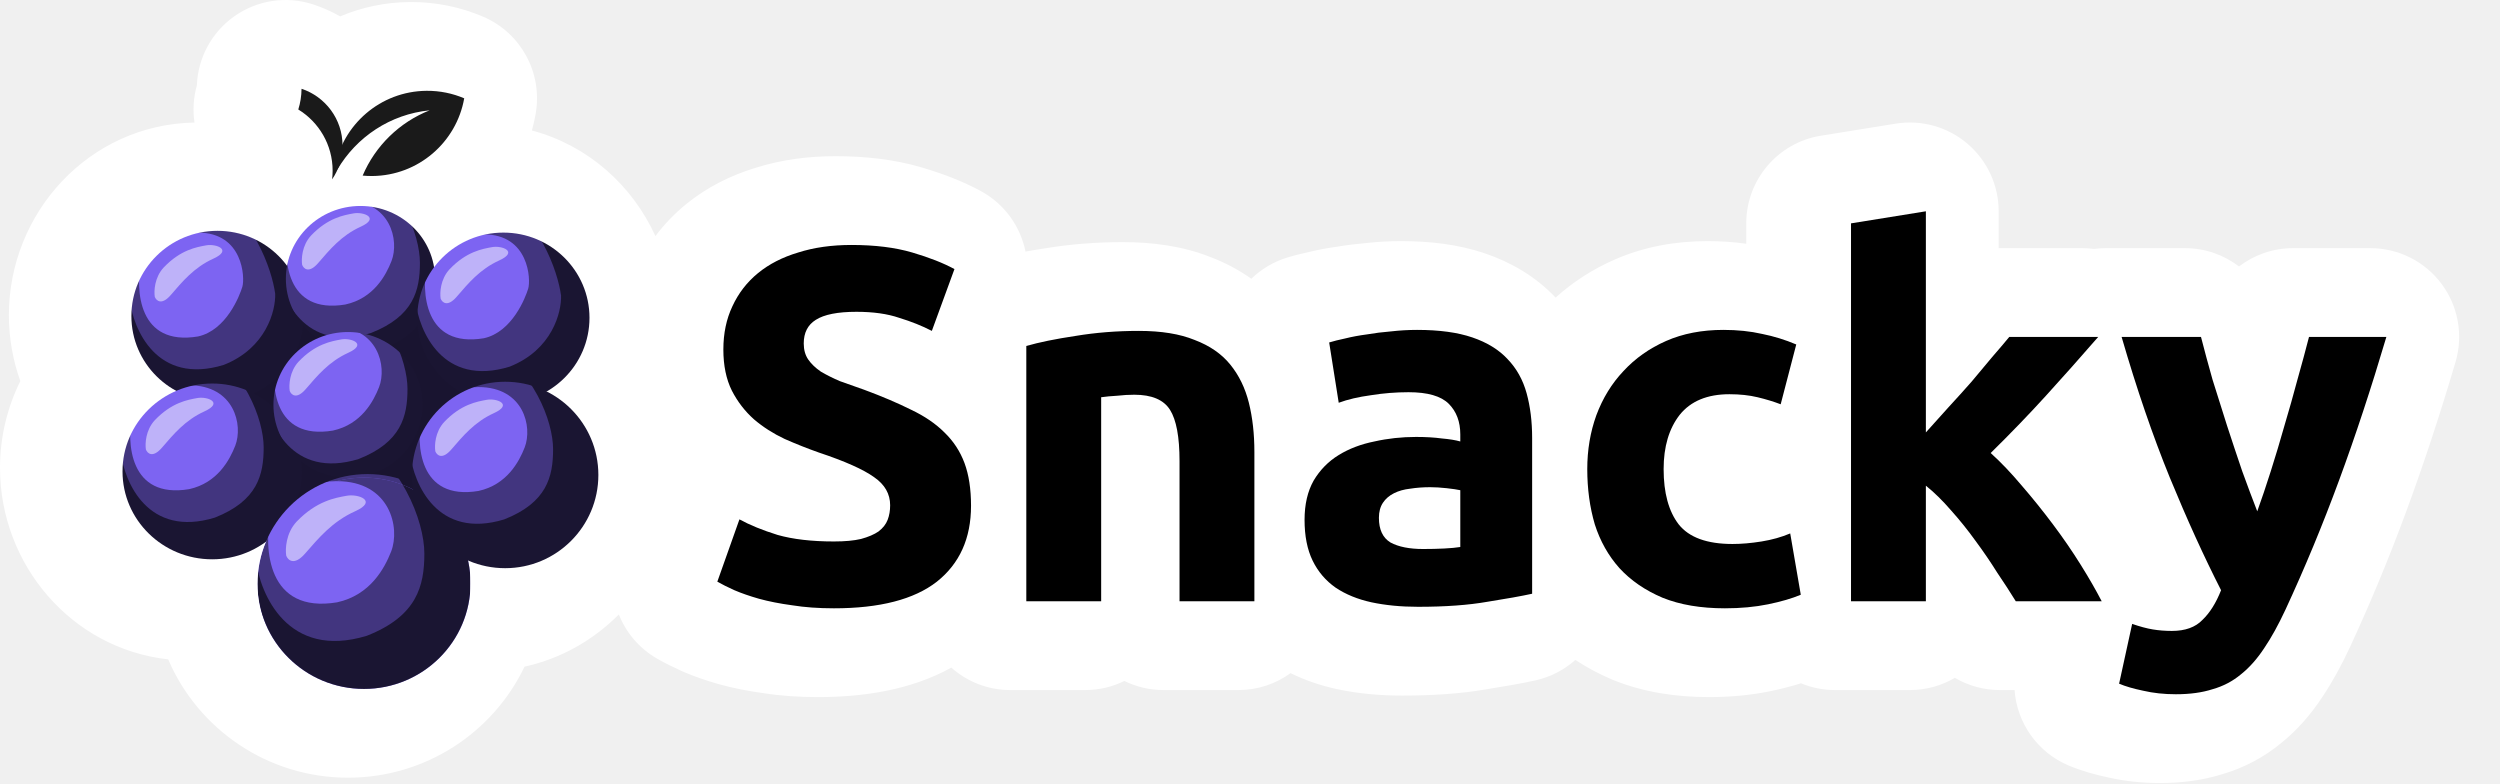
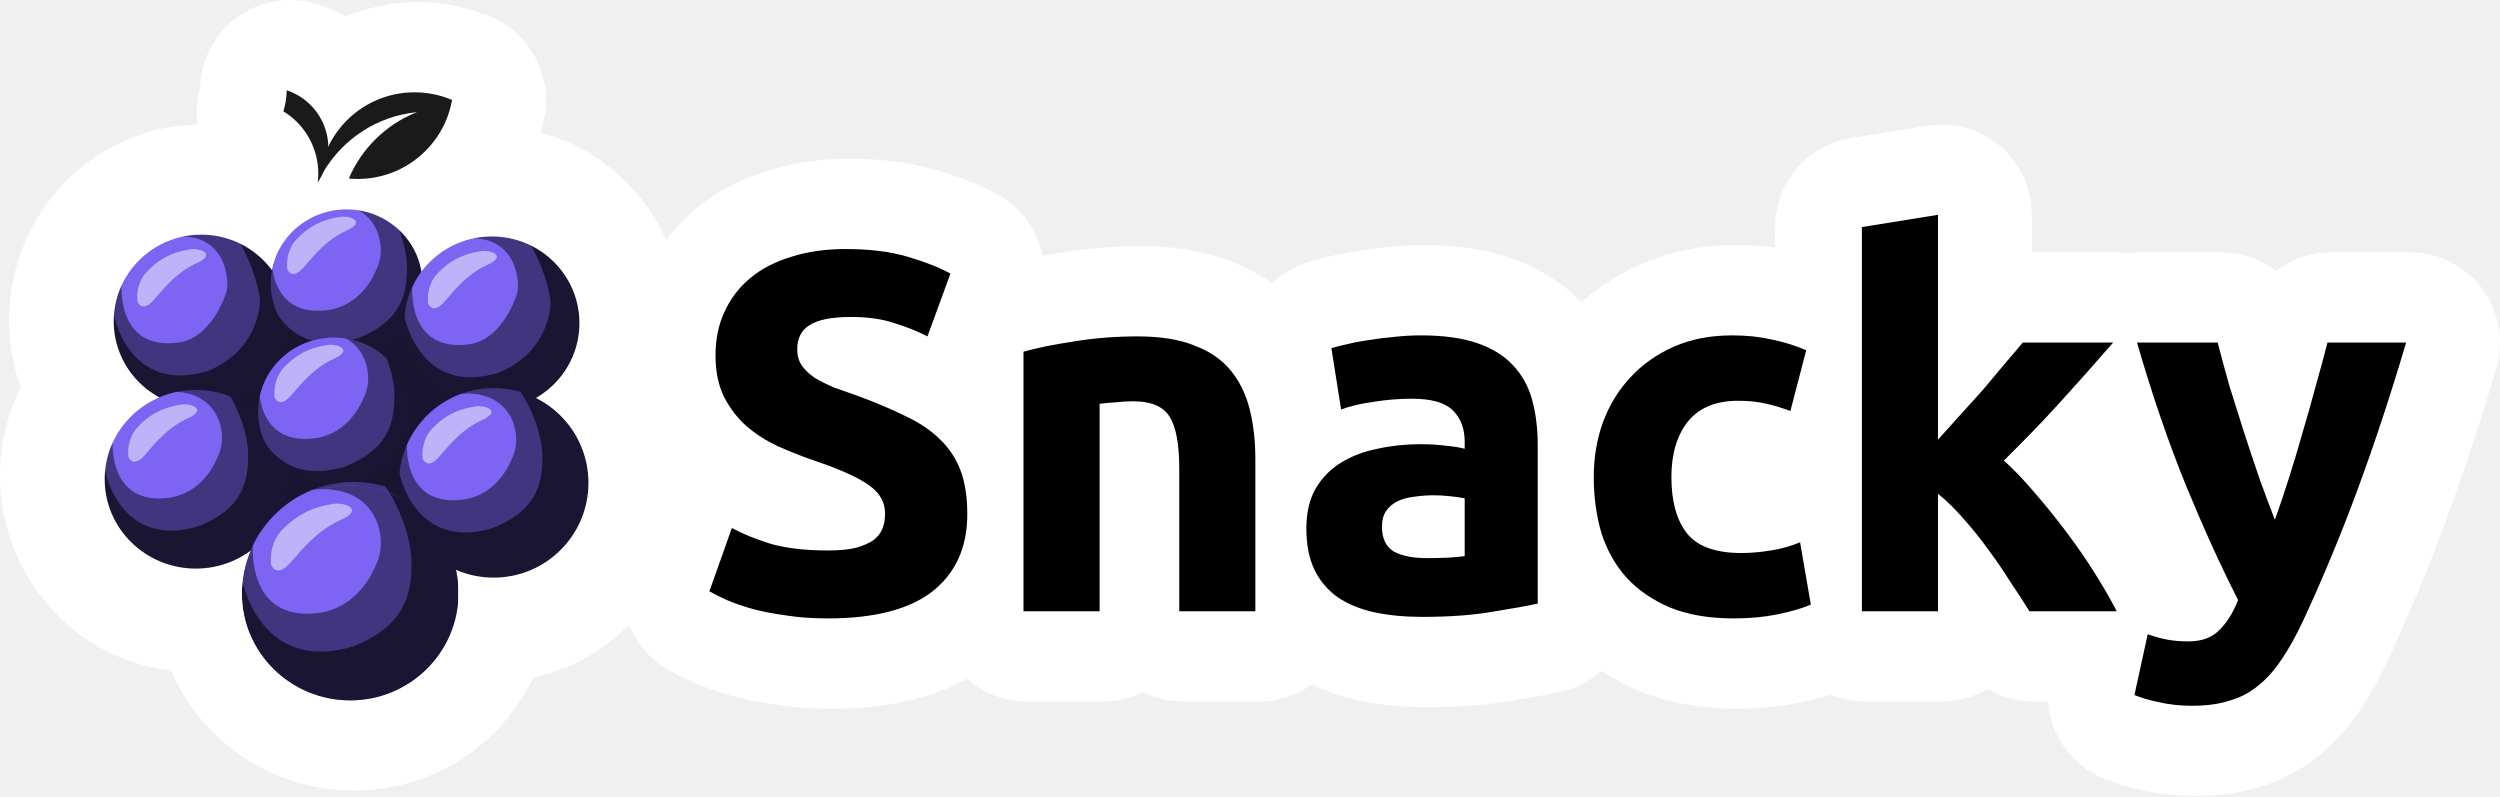
- <svg xmlns="http://www.w3.org/2000/svg" width="1408" height="441" viewBox="0 0 1408 441" fill="none">
+ <svg xmlns="http://www.w3.org/2000/svg" width="1385" height="441" viewBox="0 0 1385 441" fill="none">
  <path fill-rule="evenodd" clip-rule="evenodd" d="M295.413 375.465C277.694 412.567 239.648 438 196 438C150.759 438 111.536 410.676 94.729 371.356C40.177 365.335 0 317.924 0 263.5C0 246.121 4.097 229.456 11.452 214.626C7.266 202.953 5 190.424 5 177.5C5 119.862 50.064 70.089 109.541 69.018C108.523 62.188 108.91 55.083 110.865 48.134C111.441 32.686 119.139 18.34 131.758 9.321C144.752 0.035 161.401 -2.486 176.561 2.54C181.816 4.281 186.842 6.53 191.58 9.228C203.649 4.127 216.902 1.259 230.83 1.147C245.369 1.03 259.354 3.959 272.073 9.388C293.446 18.509 305.717 41.154 301.69 64.04C301.126 67.244 300.414 70.397 299.562 73.493C330.93 81.799 356.059 104.206 369.137 132.97C374.058 126.394 379.777 120.419 386.25 115.122C398.184 105.354 411.708 98.689 425.812 94.43C440.305 89.865 455.397 87.964 470.545 87.964C487.109 87.964 503.505 89.715 518.893 94.243C530.645 97.7 542.159 102.018 552.496 107.659C565.878 114.96 574.729 127.615 577.568 141.689C581.26 141.017 585.055 140.392 588.934 139.806C603.058 137.477 617.565 136.364 632.395 136.364C648.845 136.364 666.046 138.483 682.095 144.922C689.988 147.959 697.647 151.934 704.757 156.998C710.274 151.635 717.096 147.483 724.882 145.086C728.969 143.828 733.249 142.775 737.467 141.868C742.669 140.606 747.956 139.634 753.286 138.906C758.632 138.008 764.057 137.338 769.544 136.876C776.046 136.159 782.57 135.797 789.106 135.797C804.934 135.797 821.193 137.544 836.368 142.719C850.591 147.57 864.601 155.417 876.126 167.606C885.954 158.695 897.096 151.6 909.226 146.261C926 138.878 943.793 135.797 961.624 135.797C968.935 135.797 976.248 136.256 983.49 137.282V125.793C983.49 101.249 1001.31 80.334 1025.54 76.43L1067.69 69.637C1082.16 67.306 1096.92 71.437 1108.07 80.937C1119.22 90.436 1125.65 104.35 1125.65 119V139.76H1172.7C1174.92 139.76 1177.13 139.908 1179.3 140.196C1181.47 139.907 1183.67 139.76 1185.89 139.76H1230.6C1241.91 139.76 1252.51 143.556 1261.01 150.075C1269.52 143.556 1280.12 139.76 1291.43 139.76H1335C1350.77 139.76 1365.62 147.202 1375.06 159.839C1384.5 172.476 1387.42 188.825 1382.94 203.949C1374.18 233.552 1364.98 261.48 1355.32 287.706C1345.62 314.039 1335.01 339.636 1323.49 364.489L1323.44 364.588C1318.75 374.639 1313.6 384.162 1307.84 392.703C1301.68 402.04 1294.15 410.876 1284.93 418.35C1275.03 426.557 1263.76 432.477 1251.56 436.04C1239.84 439.696 1227.86 441 1216.45 441C1206.75 441 1196.98 440.052 1187.34 437.859C1180.11 436.337 1172.43 434.235 1165.07 431.136C1147.37 423.682 1135.92 407.015 1134.6 388.638H1126.29C1117.25 388.638 1108.54 386.192 1100.98 381.756C1093.55 386.13 1084.89 388.638 1075.65 388.638H1033.49C1026.69 388.638 1020.21 387.282 1014.31 384.826C1008.56 386.661 1002.68 388.121 996.856 389.316C985.663 391.613 974.128 392.601 962.473 392.601C944.215 392.601 925.845 389.96 908.659 383.017C908.405 382.914 908.152 382.81 907.9 382.703C900.695 379.653 893.769 375.99 887.236 371.66C880.976 377.264 873.252 381.341 864.587 383.237C857.227 384.847 847.855 386.514 836.912 388.247C822.547 390.732 806.62 391.752 789.672 391.752C777.164 391.752 764.815 390.652 752.878 388.094C752.797 388.076 752.716 388.059 752.635 388.041C743.867 386.116 735.17 383.221 726.837 379.11C718.592 385.103 708.444 388.638 697.471 388.638H655.313C647.391 388.638 639.9 386.796 633.244 383.517C626.588 386.796 619.096 388.638 611.175 388.638H569.017C556.261 388.638 544.621 383.862 535.788 376C512.91 388.664 486.236 392.601 460.642 392.601C450.101 392.601 439.764 391.933 429.83 390.366C421.349 389.197 413.069 387.598 405.183 385.421C405.036 385.381 404.89 385.34 404.743 385.298C397.953 383.357 391.261 381.086 384.918 378.366C384.643 378.248 384.369 378.128 384.096 378.005C379.341 375.864 374.615 373.539 370.187 371.008C360.034 365.204 352.593 356.289 348.529 346.052C334.27 360.435 316.057 370.904 295.413 375.465Z" fill="white" />
-   <ellipse cx="195.5" cy="227" rx="67.5" ry="67" fill="#7D64F2" />
-   <ellipse cx="195.5" cy="227" rx="67.5" ry="67" fill="black" fill-opacity="0.8" />
-   <mask id="mask0_728_422" style="mask-type:alpha" maskUnits="userSpaceOnUse" x="74" y="130" width="97" height="96">
-     <ellipse cx="122.5" cy="178" rx="48.5" ry="48" fill="#7D64F2" />
+   <ellipse cx="184.5" cy="227" rx="67.5" ry="67" fill="#7D64F2" />
+   <ellipse cx="184.5" cy="227" rx="67.5" ry="67" fill="black" fill-opacity="0.8" />
+   <mask id="mask0_728_422" style="mask-type:alpha" maskUnits="userSpaceOnUse" x="63" y="130" width="97" height="96">
+     <ellipse cx="111.5" cy="178" rx="48.5" ry="48" fill="#7D64F2" />
  </mask>
  <g mask="url(#mask0_728_422)">
-     <ellipse cx="120.5" cy="177.5" rx="56.5" ry="58.5" fill="#7D64F2" />
-     <ellipse cx="120.5" cy="177.5" rx="56.5" ry="58.5" fill="black" fill-opacity="0.79" />
-     <path opacity="0.4" d="M125.991 205.521C88.397 217.037 75 185.644 73 168.508C76.166 141.263 89.197 90.575 115.992 105.792C142.788 121.008 153.153 151.887 154.986 165.424C155.319 174.849 149.986 196.062 125.991 205.521Z" fill="#7D64F2" />
-     <path d="M111.5 189.5C77.9 195.1 76.166 163.5 79.5 147C81.667 141.667 91.1 131 111.5 131C137 131 138 156.5 136.5 161.5C135 166.5 127.5 186 111.5 189.5Z" fill="#7D64F2" />
-     <path opacity="0.5" d="M96.171 166.171C90.971 172.171 88.005 169.338 87.171 167.171C86.671 164.004 86.971 156.271 92.171 150.671C101.671 140.671 110.671 139.171 116.171 138.171C121.671 137.171 131.171 140.671 120.171 145.671C109.171 150.671 102.671 158.671 96.171 166.171Z" fill="white" />
+     <ellipse cx="109.5" cy="177.5" rx="56.5" ry="58.5" fill="#7D64F2" />
+     <ellipse cx="109.5" cy="177.5" rx="56.5" ry="58.5" fill="black" fill-opacity="0.79" />
+     <path opacity="0.4" d="M114.991 205.521C77.397 217.037 64 185.644 62 168.508C65.166 141.263 78.197 90.575 104.992 105.792C131.788 121.008 142.153 151.887 143.986 165.424C144.319 174.849 138.986 196.062 114.991 205.521Z" fill="#7D64F2" />
+     <path d="M100.5 189.5C66.9 195.1 65.166 163.5 68.5 147C70.667 141.667 80.1 131 100.5 131C126 131 127 156.5 125.5 161.5C124 166.5 116.5 186 100.5 189.5Z" fill="#7D64F2" />
+     <path opacity="0.5" d="M85.171 166.171C79.971 172.171 77.005 169.338 76.171 167.171C75.671 164.004 75.971 156.271 81.171 150.671C90.671 140.671 99.671 139.171 105.171 138.171C110.671 137.171 120.171 140.671 109.171 145.671C98.171 150.671 91.671 158.671 85.171 166.171Z" fill="white" />
  </g>
-   <mask id="mask1_728_422" style="mask-type:alpha" maskUnits="userSpaceOnUse" x="161" y="116" width="84" height="82">
-     <ellipse cx="203" cy="157" rx="42" ry="41" fill="#7D64F2" />
+   <mask id="mask1_728_422" style="mask-type:alpha" maskUnits="userSpaceOnUse" x="150" y="116" width="84" height="82">
+     <ellipse cx="192" cy="157" rx="42" ry="41" fill="#7D64F2" />
  </mask>
  <g mask="url(#mask1_728_422)">
-     <ellipse cx="203.5" cy="159.5" rx="45.5" ry="44.5" fill="#7D64F2" />
-     <ellipse cx="203.5" cy="159.5" rx="45.5" ry="44.5" fill="black" fill-opacity="0.79" />
-     <path opacity="0.4" d="M208.991 187.521C171.397 199.037 158 167.644 156 150.508C159.166 123.263 172.197 72.575 198.992 87.792C225.788 103.008 236.5 132.5 236.5 148C236.5 163.5 232.986 178.062 208.991 187.521Z" fill="#7D64F2" />
-     <path d="M194.5 171.5C160.9 177.1 159.167 145.5 162.5 129C164.667 123.667 174.1 113 194.5 113C220 113 225 135.5 220.5 147C217.37 155 210.5 168 194.5 171.5Z" fill="#7D64F2" />
-     <path opacity="0.5" d="M179.171 148.171C173.971 154.171 171.005 151.338 170.171 149.171C169.671 146.004 169.971 138.271 175.171 132.671C184.671 122.671 193.671 121.171 199.171 120.171C204.671 119.171 214.171 122.671 203.171 127.671C192.171 132.671 185.671 140.671 179.171 148.171Z" fill="white" />
+     <ellipse cx="192.5" cy="159.5" rx="45.5" ry="44.5" fill="#7D64F2" />
+     <ellipse cx="192.5" cy="159.5" rx="45.5" ry="44.5" fill="black" fill-opacity="0.79" />
+     <path opacity="0.4" d="M197.991 187.521C160.397 199.037 147 167.644 145 150.508C148.166 123.263 161.197 72.575 187.992 87.792C214.788 103.008 225.5 132.5 225.5 148C225.5 163.5 221.986 178.062 197.991 187.521Z" fill="#7D64F2" />
+     <path d="M183.5 171.5C149.9 177.1 148.167 145.5 151.5 129C153.667 123.667 163.1 113 183.5 113C209 113 214 135.5 209.5 147C206.37 155 199.5 168 183.5 171.5Z" fill="#7D64F2" />
+     <path opacity="0.5" d="M168.171 148.171C162.971 154.171 160.005 151.338 159.171 149.171C158.671 146.004 158.971 138.271 164.171 132.671C173.671 122.671 182.671 121.171 188.171 120.171C193.671 119.171 203.171 122.671 192.171 127.671C181.171 132.671 174.671 140.671 168.171 148.171Z" fill="white" />
  </g>
-   <mask id="mask2_728_422" style="mask-type:alpha" maskUnits="userSpaceOnUse" x="69" y="216" width="101" height="99">
-     <ellipse cx="119.5" cy="265.5" rx="50.5" ry="49.5" fill="#7D64F2" />
+   <mask id="mask2_728_422" style="mask-type:alpha" maskUnits="userSpaceOnUse" x="58" y="216" width="101" height="99">
+     <ellipse cx="108.5" cy="265.5" rx="50.5" ry="49.5" fill="#7D64F2" />
  </mask>
  <g mask="url(#mask2_728_422)">
-     <ellipse cx="115.5" cy="263.5" rx="56.5" ry="58.5" fill="#7D64F2" />
-     <ellipse cx="115.5" cy="263.5" rx="56.5" ry="58.5" fill="black" fill-opacity="0.79" />
-     <path opacity="0.4" d="M120.991 291.521C83.397 303.037 70 271.644 68 254.508C71.166 227.263 84.197 176.575 110.992 191.792C137.788 207.008 148.5 236.5 148.5 252C148.5 267.5 144.986 282.062 120.991 291.521Z" fill="#7D64F2" />
-     <path d="M106.5 275.5C72.9 281.1 71.166 249.5 74.5 233C76.667 227.667 86.1 217 106.5 217C132 217 137 239.5 132.5 251C129.37 259 122.5 272 106.5 275.5Z" fill="#7D64F2" />
-     <path opacity="0.5" d="M91.171 252.171C85.971 258.171 83.005 255.338 82.171 253.171C81.671 250.004 81.971 242.271 87.171 236.671C96.671 226.671 105.671 225.171 111.171 224.171C116.671 223.171 126.171 226.671 115.171 231.671C104.171 236.671 97.671 244.671 91.171 252.171Z" fill="white" />
+     <ellipse cx="104.5" cy="263.5" rx="56.5" ry="58.5" fill="#7D64F2" />
+     <ellipse cx="104.5" cy="263.5" rx="56.5" ry="58.5" fill="black" fill-opacity="0.79" />
+     <path opacity="0.4" d="M109.991 291.521C72.397 303.037 59 271.644 57 254.508C60.166 227.263 73.197 176.575 99.993 191.792C126.788 207.008 137.5 236.5 137.5 252C137.5 267.5 133.986 282.062 109.991 291.521Z" fill="#7D64F2" />
+     <path d="M95.5 275.5C61.9 281.1 60.166 249.5 63.5 233C65.667 227.667 75.1 217 95.5 217C121 217 126 239.5 121.5 251C118.37 259 111.5 272 95.5 275.5Z" fill="#7D64F2" />
+     <path opacity="0.5" d="M80.171 252.171C74.971 258.171 72.005 255.338 71.171 253.171C70.671 250.004 70.971 242.271 76.171 236.671C85.671 226.671 94.671 225.171 100.171 224.171C105.671 223.171 115.171 226.671 104.171 231.671C93.171 236.671 86.671 244.671 80.171 252.171Z" fill="white" />
  </g>
-   <mask id="mask3_728_422" style="mask-type:alpha" maskUnits="userSpaceOnUse" x="235" y="131" width="97" height="96">
-     <ellipse cx="283.5" cy="179" rx="48.5" ry="48" fill="#7D64F2" />
+   <mask id="mask3_728_422" style="mask-type:alpha" maskUnits="userSpaceOnUse" x="224" y="131" width="97" height="96">
+     <ellipse cx="272.5" cy="179" rx="48.5" ry="48" fill="#7D64F2" />
  </mask>
  <g mask="url(#mask3_728_422)">
-     <ellipse cx="281.5" cy="178.5" rx="56.5" ry="58.5" fill="#7D64F2" />
-     <ellipse cx="281.5" cy="178.5" rx="56.5" ry="58.5" fill="black" fill-opacity="0.79" />
-     <path opacity="0.4" d="M286.991 206.521C249.397 218.037 236 186.644 234 169.508C237.166 142.263 250.197 91.575 276.992 106.792C303.788 122.008 314.153 152.887 315.986 166.424C316.319 175.849 310.986 197.062 286.991 206.521Z" fill="#7D64F2" />
-     <path d="M272.5 190.5C238.9 196.1 237.167 164.5 240.5 148C242.667 142.667 252.1 132 272.5 132C298 132 299 157.5 297.5 162.5C296 167.5 288.5 187 272.5 190.5Z" fill="#7D64F2" />
-     <path opacity="0.5" d="M257.171 167.171C251.971 173.171 249.005 170.338 248.171 168.171C247.671 165.004 247.971 157.271 253.171 151.671C262.671 141.671 271.671 140.171 277.171 139.171C282.671 138.171 292.171 141.671 281.171 146.671C270.171 151.671 263.671 159.671 257.171 167.171Z" fill="white" />
+     <ellipse cx="270.5" cy="178.5" rx="56.5" ry="58.5" fill="#7D64F2" />
+     <ellipse cx="270.5" cy="178.5" rx="56.5" ry="58.5" fill="black" fill-opacity="0.79" />
+     <path opacity="0.4" d="M275.991 206.521C238.397 218.037 225 186.644 223 169.508C226.166 142.263 239.197 91.575 265.992 106.792C292.788 122.008 303.153 152.887 304.986 166.424C305.319 175.849 299.986 197.062 275.991 206.521Z" fill="#7D64F2" />
+     <path d="M261.5 190.5C227.9 196.1 226.167 164.5 229.5 148C231.667 142.667 241.1 132 261.5 132C287 132 288 157.5 286.5 162.5C285 167.5 277.5 187 261.5 190.5Z" fill="#7D64F2" />
+     <path opacity="0.5" d="M246.171 167.171C240.971 173.171 238.005 170.338 237.171 168.171C236.671 165.004 236.971 157.271 242.171 151.671C251.671 141.671 260.671 140.171 266.171 139.171C271.671 138.171 281.171 141.671 270.171 146.671C259.171 151.671 252.671 159.671 246.171 167.171Z" fill="white" />
  </g>
-   <mask id="mask4_728_422" style="mask-type:alpha" maskUnits="userSpaceOnUse" x="154" y="187" width="84" height="82">
-     <ellipse cx="196" cy="228" rx="42" ry="41" fill="#7D64F2" />
+   <mask id="mask4_728_422" style="mask-type:alpha" maskUnits="userSpaceOnUse" x="143" y="187" width="84" height="82">
+     <ellipse cx="185" cy="228" rx="42" ry="41" fill="#7D64F2" />
  </mask>
  <g mask="url(#mask4_728_422)">
-     <ellipse cx="196.5" cy="230.5" rx="45.5" ry="44.5" fill="#7D64F2" />
-     <ellipse cx="196.5" cy="230.5" rx="45.5" ry="44.5" fill="black" fill-opacity="0.79" />
-     <path opacity="0.4" d="M201.991 258.521C164.397 270.037 151 238.644 149 221.508C152.166 194.263 165.197 143.575 191.992 158.792C218.788 174.008 229.5 203.5 229.5 219C229.5 234.5 225.986 249.062 201.991 258.521Z" fill="#7D64F2" />
-     <path d="M187.5 242.5C153.9 248.1 152.167 216.5 155.5 200C157.667 194.667 167.1 184 187.5 184C213 184 218 206.5 213.5 218C210.37 226 203.5 239 187.5 242.5Z" fill="#7D64F2" />
-     <path opacity="0.5" d="M172.171 219.171C166.971 225.171 164.005 222.338 163.171 220.171C162.671 217.004 162.971 209.271 168.171 203.671C177.671 193.671 186.671 192.171 192.171 191.171C197.671 190.171 207.171 193.671 196.171 198.671C185.171 203.671 178.671 211.671 172.171 219.171Z" fill="white" />
+     <ellipse cx="185.5" cy="230.5" rx="45.5" ry="44.5" fill="#7D64F2" />
+     <ellipse cx="185.5" cy="230.5" rx="45.5" ry="44.5" fill="black" fill-opacity="0.79" />
+     <path opacity="0.4" d="M190.991 258.521C153.397 270.037 140 238.644 138 221.508C141.166 194.263 154.197 143.575 180.992 158.792C207.788 174.008 218.5 203.5 218.5 219C218.5 234.5 214.986 249.062 190.991 258.521Z" fill="#7D64F2" />
+     <path d="M176.5 242.5C142.9 248.1 141.167 216.5 144.5 200C146.667 194.667 156.1 184 176.5 184C202 184 207 206.5 202.5 218C199.37 226 192.5 239 176.5 242.5Z" fill="#7D64F2" />
+     <path opacity="0.5" d="M161.171 219.171C155.971 225.171 153.005 222.338 152.171 220.171C151.671 217.004 151.971 209.271 157.171 203.671C166.671 193.671 175.671 192.171 181.171 191.171C186.671 190.171 196.171 193.671 185.171 198.671C174.171 203.671 167.671 211.671 161.171 219.171Z" fill="white" />
  </g>
  <g clip-path="url(#clip0_728_422)">
-     <mask id="mask5_728_422" style="mask-type:alpha" maskUnits="userSpaceOnUse" x="145" y="267" width="124" height="124">
-       <circle cx="207" cy="329" r="62" fill="#7D64F2" />
+     <mask id="mask5_728_422" style="mask-type:alpha" maskUnits="userSpaceOnUse" x="134" y="267" width="124" height="124">
+       <circle cx="196" cy="329" r="62" fill="#7D64F2" />
    </mask>
    <g mask="url(#mask5_728_422)">
-       <ellipse cx="205" cy="328.5" rx="60" ry="59.5" fill="#7D64F2" />
-       <ellipse cx="205" cy="328.5" rx="60" ry="59.5" fill="black" fill-opacity="0.79" />
-       <path opacity="0.4" d="M206.536 358.096C162.171 371.586 146.36 334.812 144 314.738C147.736 282.822 163.115 223.445 194.736 241.27C226.358 259.095 239 293.643 239 311.8C239 329.957 234.854 347.016 206.536 358.096Z" fill="#7D64F2" />
-       <path d="M189.839 339.234C150.51 345.766 148.481 308.908 152.383 289.662C154.919 283.442 165.961 271 189.839 271C219.686 271 225.539 297.244 220.272 310.657C216.608 319.989 208.567 335.152 189.839 339.234Z" fill="#7D64F2" />
-       <path opacity="0.5" d="M171.791 311.808C165.673 318.796 162.182 315.496 161.202 312.973C160.613 309.285 160.966 300.279 167.085 293.757C178.262 282.111 188.852 280.364 195.323 279.199C201.794 278.035 212.972 282.111 200.03 287.934C187.087 293.757 179.439 303.073 171.791 311.808Z" fill="white" />
+       <ellipse cx="194" cy="328.5" rx="60" ry="59.5" fill="#7D64F2" />
+       <ellipse cx="194" cy="328.5" rx="60" ry="59.5" fill="black" fill-opacity="0.79" />
+       <path opacity="0.4" d="M195.536 358.096C151.171 371.586 135.36 334.812 133 314.738C136.736 282.822 152.115 223.445 183.736 241.27C215.358 259.095 228 293.643 228 311.8C228 329.957 223.854 347.016 195.536 358.096Z" fill="#7D64F2" />
+       <path d="M178.839 339.234C139.51 345.766 137.481 308.908 141.383 289.662C143.919 283.442 154.961 271 178.839 271C208.686 271 214.539 297.244 209.272 310.657C205.608 319.989 197.567 335.152 178.839 339.234Z" fill="#7D64F2" />
+       <path opacity="0.5" d="M160.791 311.808C154.673 318.796 151.182 315.496 150.202 312.973C149.613 309.285 149.966 300.279 156.085 293.757C167.262 282.111 177.852 280.364 184.323 279.199C190.794 278.035 201.972 282.111 189.03 287.934C176.087 293.757 168.439 303.073 160.791 311.808Z" fill="white" />
    </g>
  </g>
-   <mask id="mask6_728_422" style="mask-type:alpha" maskUnits="userSpaceOnUse" x="232" y="215" width="105" height="105">
-     <circle cx="284.5" cy="267.5" r="52.5" fill="#7D64F2" />
+   <mask id="mask6_728_422" style="mask-type:alpha" maskUnits="userSpaceOnUse" x="221" y="215" width="105" height="105">
+     <circle cx="273.5" cy="267.5" r="52.5" fill="#7D64F2" />
  </mask>
  <g mask="url(#mask6_728_422)">
-     <ellipse cx="281" cy="267" rx="59" ry="61" fill="#7D64F2" />
-     <ellipse cx="281" cy="267" rx="59" ry="61" fill="black" fill-opacity="0.79" />
-     <path opacity="0.4" d="M283.991 292.521C246.397 304.037 233 272.644 231 255.508C234.166 228.263 247.197 177.575 273.992 192.792C300.788 208.008 311.5 237.5 311.5 253C311.5 268.5 307.986 283.062 283.991 292.521Z" fill="#7D64F2" />
-     <path d="M269.5 276.5C235.9 282.1 234.167 250.5 237.5 234C239.667 228.667 249.1 218 269.5 218C295 218 300 240.5 295.5 252C292.37 260 285.5 273 269.5 276.5Z" fill="#7D64F2" />
-     <path opacity="0.5" d="M254.171 253.171C248.971 259.171 246.005 256.338 245.171 254.171C244.671 251.004 244.971 243.271 250.171 237.671C259.671 227.671 268.671 226.171 274.171 225.171C279.671 224.171 289.171 227.671 278.171 232.671C267.171 237.671 260.671 245.671 254.171 253.171Z" fill="white" />
+     <ellipse cx="270" cy="267" rx="59" ry="61" fill="#7D64F2" />
+     <ellipse cx="270" cy="267" rx="59" ry="61" fill="black" fill-opacity="0.79" />
+     <path opacity="0.4" d="M272.991 292.521C235.397 304.037 222 272.644 220 255.508C223.166 228.263 236.197 177.575 262.992 192.792C289.788 208.008 300.5 237.5 300.5 253C300.5 268.5 296.986 283.062 272.991 292.521Z" fill="#7D64F2" />
+     <path d="M258.5 276.5C224.9 282.1 223.167 250.5 226.5 234C228.667 228.667 238.1 218 258.5 218C284 218 289 240.5 284.5 252C281.37 260 274.5 273 258.5 276.5Z" fill="#7D64F2" />
+     <path opacity="0.5" d="M243.171 253.171C237.971 259.171 235.005 256.338 234.171 254.171C233.671 251.004 233.971 243.271 239.171 237.671C248.671 227.671 257.671 226.171 263.171 225.171C268.671 224.171 278.171 227.671 267.171 232.671C256.171 237.671 249.671 245.671 243.171 253.171Z" fill="white" />
  </g>
-   <path fill-rule="evenodd" clip-rule="evenodd" d="M169.83 50C169.791 54.059 169.153 57.975 168 61.663C179.595 68.763 187.332 81.549 187.332 96.141C187.332 97.788 187.233 99.413 187.041 101.009C190.748 95.597 192.917 89.048 192.917 81.992C192.917 67.089 183.242 54.445 169.83 50Z" fill="#1A1A1A" />
-   <path fill-rule="evenodd" clip-rule="evenodd" d="M209.671 99.131C235.643 98.922 257.101 80.068 261.446 55.374C254.937 52.596 247.762 51.084 240.233 51.145C214.261 51.354 192.802 70.208 188.457 94.902C188.965 95.119 189.477 95.328 189.993 95.529C200.721 77.205 219.776 64.326 242.008 62.126C225.008 68.818 211.366 82.149 204.248 98.901C206.032 99.068 207.841 99.146 209.671 99.131Z" fill="#1A1A1A" />
-   <path d="M469.642 304.956C475.867 304.956 480.96 304.485 484.921 303.541C489.07 302.409 492.371 300.994 494.824 299.296C497.276 297.409 498.973 295.239 499.916 292.786C500.86 290.333 501.331 287.597 501.331 284.578C501.331 278.162 498.313 272.879 492.277 268.727C486.241 264.387 475.867 259.764 461.154 254.858C454.74 252.594 448.327 250.047 441.914 247.216C435.501 244.197 429.747 240.518 424.655 236.178C419.562 231.649 415.412 226.272 412.205 220.045C408.999 213.629 407.395 205.893 407.395 196.836C407.395 187.778 409.093 179.665 412.488 172.494C415.883 165.135 420.693 158.908 426.918 153.814C433.143 148.719 440.688 144.851 449.553 142.209C458.419 139.379 468.416 137.964 479.545 137.964C492.749 137.964 504.161 139.379 513.781 142.209C523.4 145.04 531.323 148.153 537.547 151.549L524.815 186.363C519.345 183.533 513.215 181.08 506.424 179.004C499.822 176.74 491.806 175.608 482.374 175.608C471.811 175.608 464.172 177.117 459.456 180.136C454.929 182.967 452.666 187.401 452.666 193.439C452.666 197.024 453.514 200.043 455.212 202.496C456.91 204.949 459.268 207.214 462.286 209.289C465.492 211.176 469.076 212.969 473.037 214.667C477.187 216.177 481.714 217.78 486.618 219.479C496.804 223.253 505.67 227.026 513.215 230.8C520.76 234.385 526.984 238.631 531.889 243.537C536.982 248.443 540.754 254.198 543.206 260.802C545.658 267.407 546.884 275.426 546.884 284.861C546.884 303.164 540.471 317.41 527.645 327.599C514.818 337.6 495.484 342.6 469.642 342.6C460.965 342.6 453.137 342.034 446.158 340.902C439.179 339.959 432.954 338.732 427.484 337.223C422.202 335.713 417.581 334.109 413.62 332.411C409.847 330.713 406.641 329.109 404 327.599L416.449 292.503C422.297 295.71 429.465 298.635 437.953 301.277C446.63 303.73 457.193 304.956 469.642 304.956Z" fill="black" />
-   <path d="M578.017 194.854C585.184 192.779 594.427 190.892 605.745 189.194C617.062 187.307 628.946 186.363 641.395 186.363C654.033 186.363 664.502 188.061 672.801 191.458C681.29 194.666 687.986 199.289 692.89 205.327C697.794 211.365 701.284 218.535 703.359 226.838C705.434 235.14 706.471 244.386 706.471 254.575V338.638H664.313V259.67C664.313 246.084 662.521 236.461 658.937 230.8C655.353 225.139 648.657 222.309 638.849 222.309C635.831 222.309 632.624 222.498 629.229 222.875C625.833 223.064 622.815 223.347 620.175 223.724V338.638H578.017V194.854Z" fill="black" />
-   <path d="M801.501 309.202C805.651 309.202 809.612 309.108 813.385 308.919C817.157 308.73 820.175 308.447 822.439 308.07V276.086C820.741 275.709 818.195 275.332 814.799 274.954C811.404 274.577 808.292 274.388 805.462 274.388C801.501 274.388 797.729 274.671 794.145 275.237C790.749 275.615 787.731 276.464 785.091 277.785C782.45 279.105 780.375 280.898 778.866 283.162C777.357 285.427 776.603 288.257 776.603 291.653C776.603 298.258 778.772 302.881 783.11 305.522C787.637 307.975 793.768 309.202 801.501 309.202ZM798.106 185.797C810.555 185.797 820.93 187.212 829.229 190.043C837.529 192.873 844.131 196.93 849.035 202.213C854.128 207.497 857.712 213.912 859.787 221.46C861.862 229.008 862.899 237.404 862.899 246.65V334.392C856.863 335.713 848.469 337.223 837.717 338.921C826.966 340.808 813.951 341.751 798.672 341.751C789.052 341.751 780.281 340.902 772.358 339.204C764.625 337.506 757.929 334.77 752.27 330.996C746.611 327.033 742.273 321.939 739.255 315.712C736.236 309.485 734.727 301.843 734.727 292.786C734.727 284.106 736.425 276.747 739.82 270.709C743.404 264.67 748.12 259.859 753.967 256.274C759.815 252.689 766.511 250.141 774.056 248.632C781.601 246.933 789.429 246.084 797.54 246.084C803.01 246.084 807.82 246.367 811.97 246.933C816.308 247.311 819.798 247.877 822.439 248.632V244.669C822.439 237.499 820.27 231.744 815.931 227.404C811.593 223.064 804.048 220.894 793.296 220.894C786.128 220.894 779.055 221.46 772.075 222.592C765.096 223.536 759.06 224.951 753.967 226.838L748.592 192.873C751.044 192.118 754.062 191.364 757.646 190.609C761.418 189.665 765.474 188.911 769.812 188.344C774.15 187.59 778.677 187.024 783.393 186.646C788.297 186.08 793.202 185.797 798.106 185.797Z" fill="black" />
-   <path d="M893.947 264.199C893.947 253.443 895.645 243.348 899.04 233.914C902.624 224.29 907.717 215.988 914.319 209.006C920.921 201.836 928.937 196.175 938.369 192.024C947.8 187.873 958.552 185.797 970.624 185.797C978.546 185.797 985.808 186.552 992.41 188.061C999.012 189.382 1005.43 191.364 1011.65 194.005L1002.88 227.687C998.918 226.177 994.579 224.856 989.864 223.724C985.148 222.592 979.867 222.026 974.019 222.026C961.57 222.026 952.233 225.894 946.008 233.631C939.972 241.367 936.954 251.556 936.954 264.199C936.954 277.596 939.783 287.974 945.442 295.333C951.29 302.692 961.381 306.371 975.717 306.371C980.81 306.371 986.28 305.9 992.127 304.956C997.975 304.013 1003.35 302.503 1008.25 300.428L1014.2 334.958C1009.29 337.034 1003.16 338.827 995.805 340.336C988.449 341.846 980.338 342.6 971.473 342.6C957.892 342.6 946.197 340.619 936.388 336.657C926.58 332.505 918.469 326.939 912.055 319.957C905.831 312.976 901.209 304.768 898.191 295.333C895.362 285.71 893.947 275.332 893.947 264.199Z" fill="black" />
-   <path d="M1084.65 243.537C1088.8 239.008 1093.04 234.291 1097.38 229.385C1101.91 224.479 1106.25 219.667 1110.4 214.95C1114.55 210.044 1118.41 205.421 1122 201.081C1125.77 196.741 1128.98 192.967 1131.62 189.76H1181.7C1171.7 201.27 1161.89 212.308 1152.27 222.875C1142.84 233.253 1132.47 244.009 1121.15 255.142C1126.81 260.236 1132.65 266.369 1138.69 273.539C1144.73 280.521 1150.57 287.785 1156.23 295.333C1161.89 302.881 1167.08 310.428 1171.79 317.976C1176.51 325.524 1180.47 332.411 1183.68 338.638H1135.29C1132.28 333.732 1128.79 328.354 1124.83 322.505C1121.05 316.467 1117 310.523 1112.66 304.673C1108.32 298.635 1103.7 292.88 1098.8 287.408C1094.08 281.936 1089.36 277.313 1084.65 273.539V338.638H1042.49V125.793L1084.65 119V243.537Z" fill="black" />
-   <path d="M1344 189.76C1335.51 218.441 1326.65 245.33 1317.4 270.426C1308.16 295.522 1298.07 319.863 1287.13 343.45C1283.17 351.941 1279.21 359.111 1275.25 364.96C1271.28 370.999 1266.95 375.905 1262.23 379.678C1257.51 383.641 1252.14 386.471 1246.1 388.17C1240.26 390.057 1233.37 391 1225.45 391C1218.85 391 1212.72 390.34 1207.06 389.019C1201.59 387.887 1197.06 386.566 1193.48 385.056L1200.83 351.375C1205.17 352.884 1209.04 353.922 1212.43 354.488C1215.83 355.054 1219.41 355.337 1223.18 355.337C1230.73 355.337 1236.48 353.262 1240.44 349.11C1244.59 345.148 1248.08 339.581 1250.91 332.411C1241.29 313.542 1231.67 292.408 1222.05 269.01C1212.43 245.424 1203.38 219.007 1194.89 189.76H1239.6C1241.48 197.119 1243.65 205.138 1246.1 213.818C1248.74 222.309 1251.48 230.989 1254.31 239.857C1257.14 248.537 1259.97 257.028 1262.8 265.331C1265.81 273.633 1268.64 281.181 1271.28 287.974C1273.74 281.181 1276.28 273.633 1278.92 265.331C1281.56 257.028 1284.11 248.537 1286.56 239.857C1289.2 230.989 1291.66 222.309 1293.92 213.818C1296.37 205.138 1298.54 197.119 1300.43 189.76H1344Z" fill="black" />
+   <path fill-rule="evenodd" clip-rule="evenodd" d="M158.83 50C158.791 54.059 158.153 57.975 157 61.663C168.595 68.763 176.332 81.549 176.332 96.141C176.332 97.788 176.233 99.413 176.041 101.009C179.748 95.597 181.917 89.048 181.917 81.992C181.917 67.089 172.242 54.445 158.83 50Z" fill="#1A1A1A" />
+   <path fill-rule="evenodd" clip-rule="evenodd" d="M198.671 99.131C224.643 98.922 246.101 80.068 250.446 55.374C243.937 52.596 236.762 51.084 229.233 51.145C203.261 51.354 181.802 70.208 177.457 94.902C177.965 95.119 178.477 95.328 178.993 95.529C189.721 77.205 208.776 64.326 231.008 62.126C214.008 68.818 200.366 82.149 193.248 98.901C195.032 99.068 196.841 99.146 198.671 99.131Z" fill="#1A1A1A" />
+   <path d="M458.642 304.956C464.867 304.956 469.96 304.485 473.921 303.541C478.07 302.409 481.371 300.994 483.824 299.296C486.276 297.409 487.973 295.239 488.916 292.786C489.86 290.333 490.331 287.597 490.331 284.578C490.331 278.162 487.313 272.879 481.277 268.727C475.241 264.387 464.867 259.764 450.154 254.858C443.74 252.594 437.327 250.047 430.914 247.216C424.501 244.197 418.747 240.518 413.655 236.178C408.562 231.649 404.412 226.272 401.205 220.045C397.999 213.629 396.395 205.893 396.395 196.836C396.395 187.778 398.093 179.665 401.488 172.494C404.883 165.135 409.693 158.908 415.918 153.814C422.143 148.719 429.688 144.851 438.553 142.209C447.419 139.379 457.416 137.964 468.545 137.964C481.749 137.964 493.161 139.379 502.781 142.209C512.4 145.04 520.323 148.153 526.547 151.549L513.815 186.363C508.345 183.533 502.215 181.08 495.424 179.004C488.822 176.74 480.806 175.608 471.374 175.608C460.811 175.608 453.172 177.117 448.456 180.136C443.929 182.967 441.666 187.401 441.666 193.439C441.666 197.024 442.514 200.043 444.212 202.496C445.91 204.949 448.268 207.214 451.286 209.289C454.492 211.176 458.076 212.969 462.037 214.667C466.187 216.177 470.714 217.78 475.618 219.479C485.804 223.253 494.67 227.026 502.215 230.8C509.76 234.385 515.984 238.631 520.889 243.537C525.982 248.443 529.754 254.198 532.206 260.802C534.658 267.407 535.884 275.426 535.884 284.861C535.884 303.164 529.471 317.41 516.645 327.599C503.818 337.6 484.484 342.6 458.642 342.6C449.965 342.6 442.137 342.034 435.158 340.902C428.179 339.959 421.954 338.732 416.484 337.223C411.202 335.713 406.581 334.109 402.62 332.411C398.847 330.713 395.641 329.109 393 327.599L405.449 292.503C411.297 295.71 418.465 298.635 426.953 301.277C435.63 303.73 446.193 304.956 458.642 304.956Z" fill="black" />
+   <path d="M567.017 194.854C574.184 192.779 583.427 190.892 594.745 189.194C606.062 187.307 617.946 186.363 630.395 186.363C643.033 186.363 653.502 188.061 661.801 191.458C670.29 194.666 676.986 199.289 681.89 205.327C686.794 211.365 690.284 218.535 692.359 226.838C694.434 235.14 695.471 244.386 695.471 254.575V338.638H653.313V259.67C653.313 246.084 651.521 236.461 647.937 230.8C644.353 225.139 637.657 222.309 627.849 222.309C624.831 222.309 621.624 222.498 618.229 222.875C614.833 223.064 611.815 223.347 609.175 223.724V338.638H567.017V194.854Z" fill="black" />
+   <path d="M790.501 309.202C794.651 309.202 798.612 309.108 802.385 308.919C806.157 308.73 809.175 308.447 811.439 308.07V276.086C809.741 275.709 807.195 275.332 803.799 274.954C800.404 274.577 797.292 274.388 794.462 274.388C790.501 274.388 786.729 274.671 783.145 275.237C779.749 275.615 776.731 276.464 774.091 277.785C771.45 279.105 769.375 280.898 767.866 283.162C766.357 285.427 765.603 288.257 765.603 291.653C765.603 298.258 767.772 302.881 772.11 305.522C776.637 307.975 782.768 309.202 790.501 309.202ZM787.106 185.797C799.555 185.797 809.93 187.212 818.229 190.043C826.529 192.873 833.131 196.93 838.035 202.213C843.128 207.497 846.712 213.912 848.787 221.46C850.862 229.008 851.899 237.404 851.899 246.65V334.392C845.863 335.713 837.469 337.223 826.717 338.921C815.966 340.808 802.951 341.751 787.672 341.751C778.052 341.751 769.281 340.902 761.358 339.204C753.625 337.506 746.929 334.77 741.27 330.996C735.611 327.033 731.273 321.939 728.255 315.712C725.236 309.485 723.727 301.843 723.727 292.786C723.727 284.106 725.425 276.747 728.82 270.709C732.404 264.67 737.12 259.859 742.967 256.274C748.815 252.689 755.511 250.141 763.056 248.632C770.601 246.933 778.429 246.084 786.54 246.084C792.01 246.084 796.82 246.367 800.97 246.933C805.308 247.311 808.798 247.877 811.439 248.632V244.669C811.439 237.499 809.27 231.744 804.931 227.404C800.593 223.064 793.048 220.894 782.296 220.894C775.128 220.894 768.055 221.46 761.075 222.592C754.096 223.536 748.06 224.951 742.967 226.838L737.592 192.873C740.044 192.118 743.062 191.364 746.646 190.609C750.418 189.665 754.474 188.911 758.812 188.344C763.15 187.59 767.677 187.024 772.393 186.646C777.297 186.08 782.202 185.797 787.106 185.797Z" fill="black" />
+   <path d="M882.947 264.199C882.947 253.443 884.645 243.348 888.04 233.914C891.624 224.29 896.717 215.988 903.319 209.006C909.921 201.836 917.937 196.175 927.369 192.024C936.8 187.873 947.552 185.797 959.624 185.797C967.546 185.797 974.808 186.552 981.41 188.061C988.012 189.382 994.425 191.364 1000.65 194.005L991.879 227.687C987.918 226.177 983.579 224.856 978.864 223.724C974.148 222.592 968.867 222.026 963.019 222.026C950.57 222.026 941.233 225.894 935.008 233.631C928.972 241.367 925.954 251.556 925.954 264.199C925.954 277.596 928.783 287.974 934.442 295.333C940.29 302.692 950.381 306.371 964.717 306.371C969.81 306.371 975.28 305.9 981.127 304.956C986.975 304.013 992.35 302.503 997.255 300.428L1003.2 334.958C998.292 337.034 992.162 338.827 984.805 340.336C977.449 341.846 969.338 342.6 960.473 342.6C946.892 342.6 935.197 340.619 925.388 336.657C915.58 332.505 907.469 326.939 901.055 319.957C894.831 312.976 890.209 304.768 887.191 295.333C884.362 285.71 882.947 275.332 882.947 264.199Z" fill="black" />
+   <path d="M1073.65 243.537C1077.8 239.008 1082.04 234.291 1086.38 229.385C1090.91 224.479 1095.25 219.667 1099.4 214.95C1103.55 210.044 1107.41 205.421 1111 201.081C1114.77 196.741 1117.98 192.967 1120.62 189.76H1170.7C1160.7 201.27 1150.89 212.308 1141.27 222.875C1131.84 233.253 1121.47 244.009 1110.15 255.142C1115.81 260.236 1121.65 266.369 1127.69 273.539C1133.73 280.521 1139.57 287.785 1145.23 295.333C1150.89 302.881 1156.08 310.428 1160.79 317.976C1165.51 325.524 1169.47 332.411 1172.68 338.638H1124.29C1121.28 333.732 1117.79 328.354 1113.83 322.505C1110.05 316.467 1106 310.523 1101.66 304.673C1097.32 298.635 1092.7 292.88 1087.8 287.408C1083.08 281.936 1078.36 277.313 1073.65 273.539V338.638H1031.49V125.793L1073.65 119V243.537Z" fill="black" />
+   <path d="M1333 189.76C1324.51 218.441 1315.65 245.33 1306.4 270.426C1297.16 295.522 1287.07 319.863 1276.13 343.45C1272.17 351.941 1268.21 359.111 1264.25 364.96C1260.28 370.999 1255.95 375.905 1251.23 379.678C1246.51 383.641 1241.14 386.471 1235.1 388.17C1229.26 390.057 1222.37 391 1214.45 391C1207.85 391 1201.72 390.34 1196.06 389.019C1190.59 387.887 1186.06 386.566 1182.48 385.056L1189.83 351.375C1194.17 352.884 1198.04 353.922 1201.43 354.488C1204.83 355.054 1208.41 355.337 1212.18 355.337C1219.73 355.337 1225.48 353.262 1229.44 349.11C1233.59 345.148 1237.08 339.581 1239.91 332.411C1230.29 313.542 1220.67 292.408 1211.05 269.01C1201.43 245.424 1192.38 219.007 1183.89 189.76H1228.6C1230.48 197.119 1232.65 205.138 1235.1 213.818C1237.74 222.309 1240.48 230.989 1243.31 239.857C1246.14 248.537 1248.97 257.028 1251.8 265.331C1254.81 273.633 1257.64 281.181 1260.28 287.974C1262.74 281.181 1265.28 273.633 1267.92 265.331C1270.56 257.028 1273.11 248.537 1275.56 239.857C1278.2 230.989 1280.66 222.309 1282.92 213.818C1285.37 205.138 1287.54 197.119 1289.43 189.76H1333Z" fill="black" />
  <defs>
    <clipPath id="clip0_728_422">
-       <rect width="124" height="129" fill="white" transform="translate(141 266)" />
+       <rect width="124" height="129" fill="white" transform="translate(130 266)" />
    </clipPath>
  </defs>
</svg>
